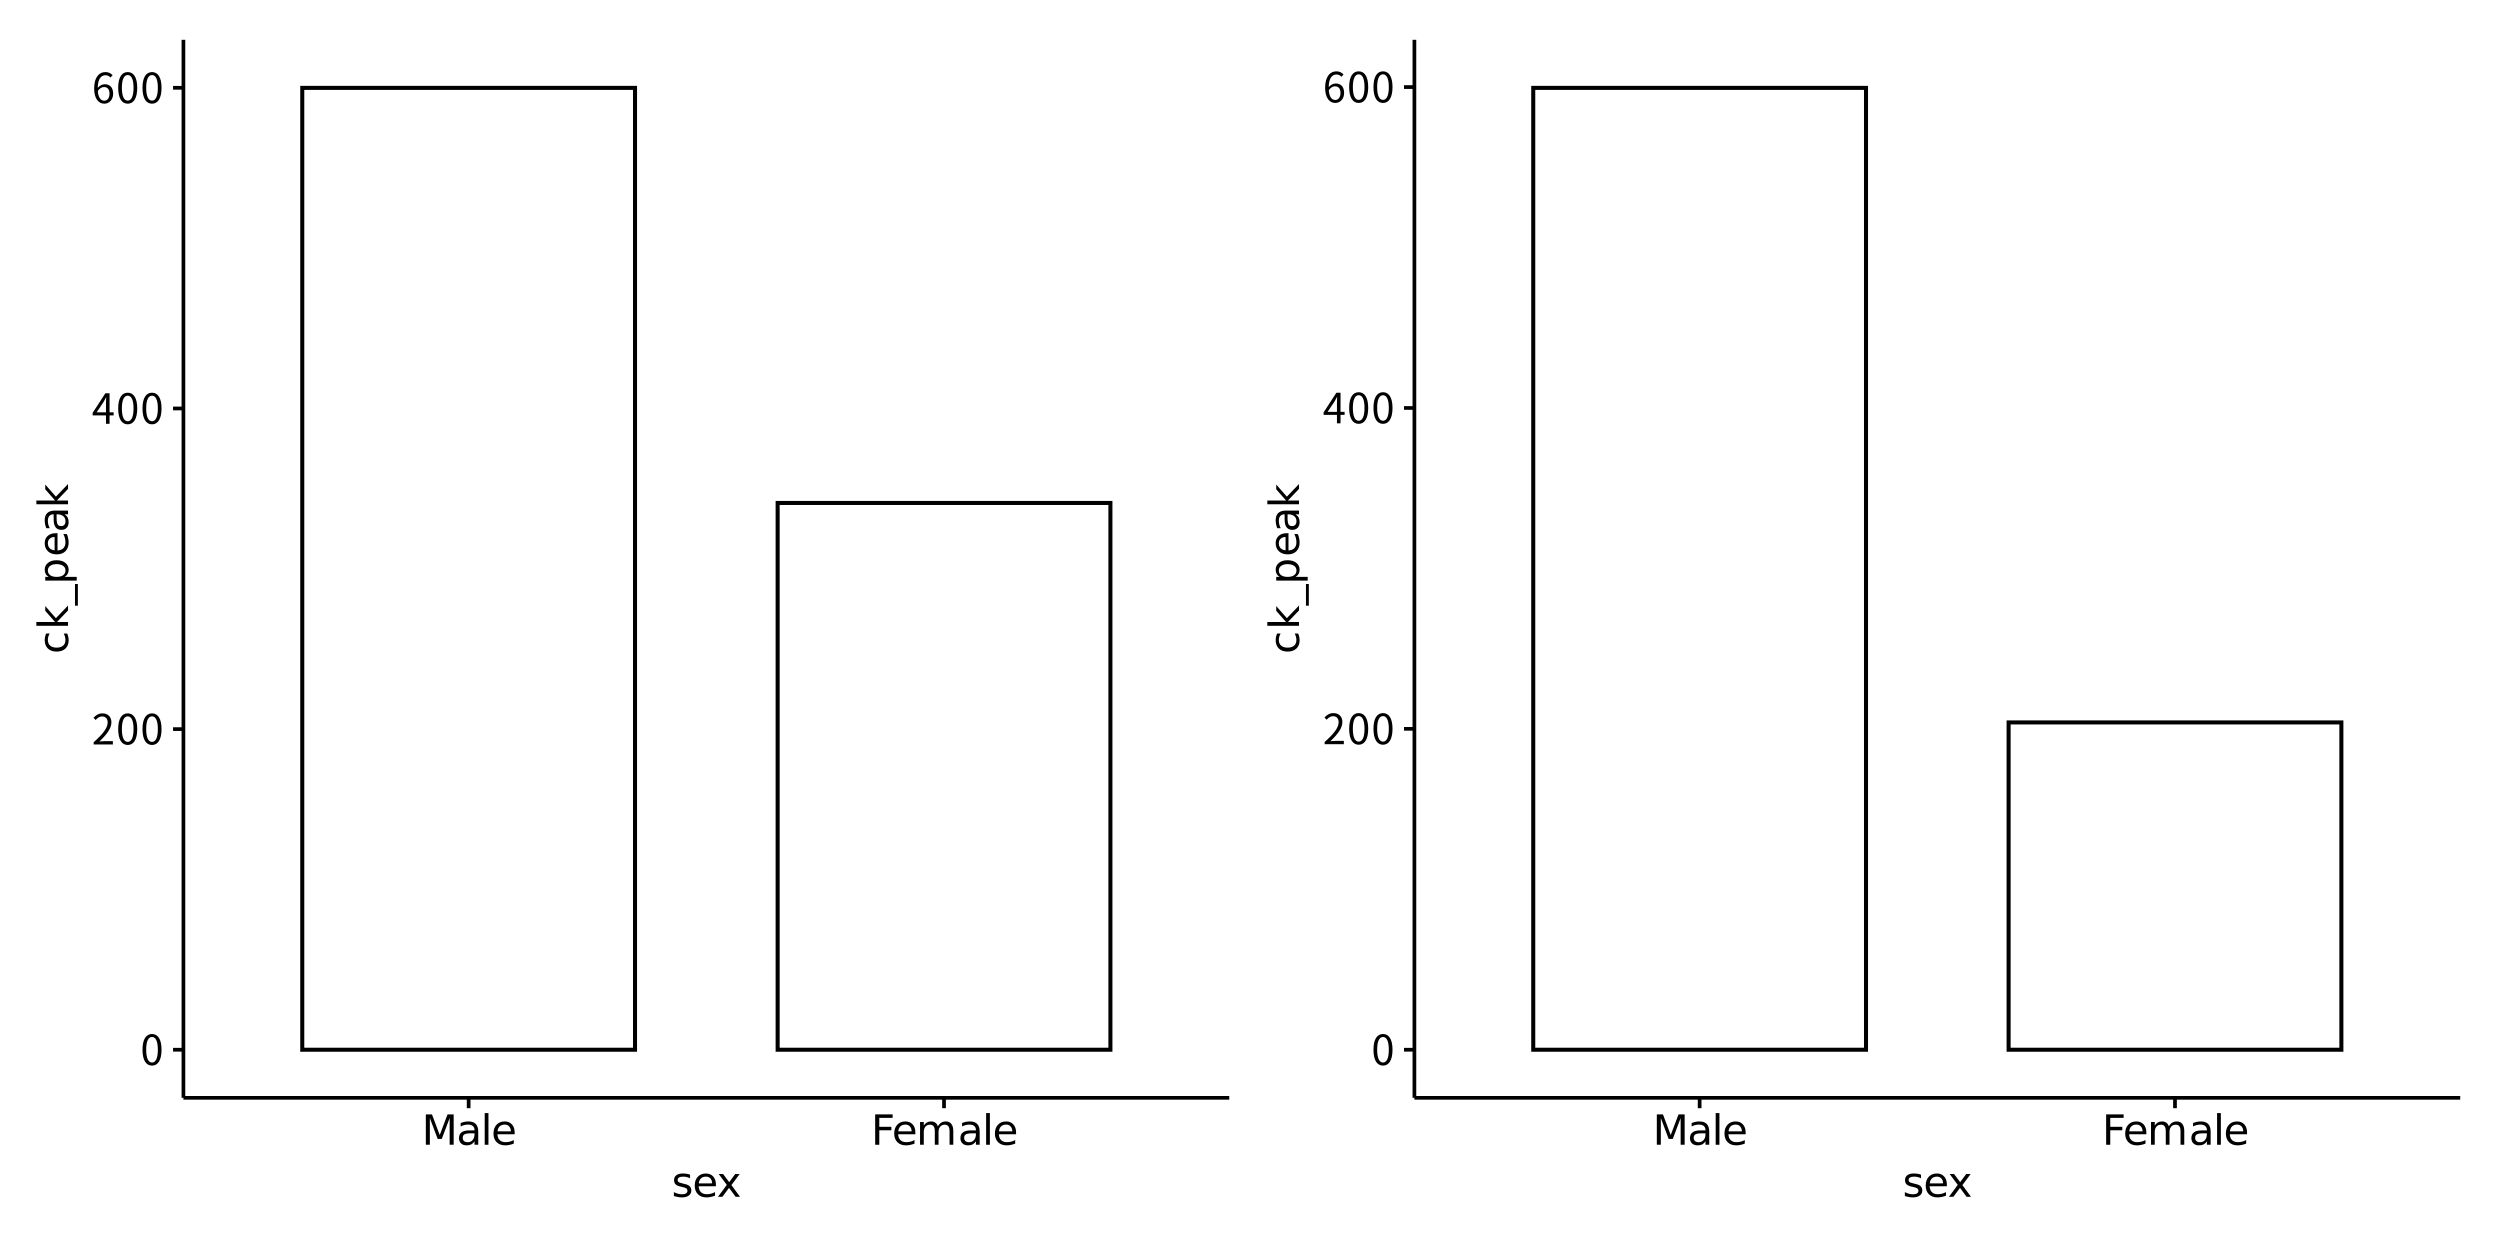
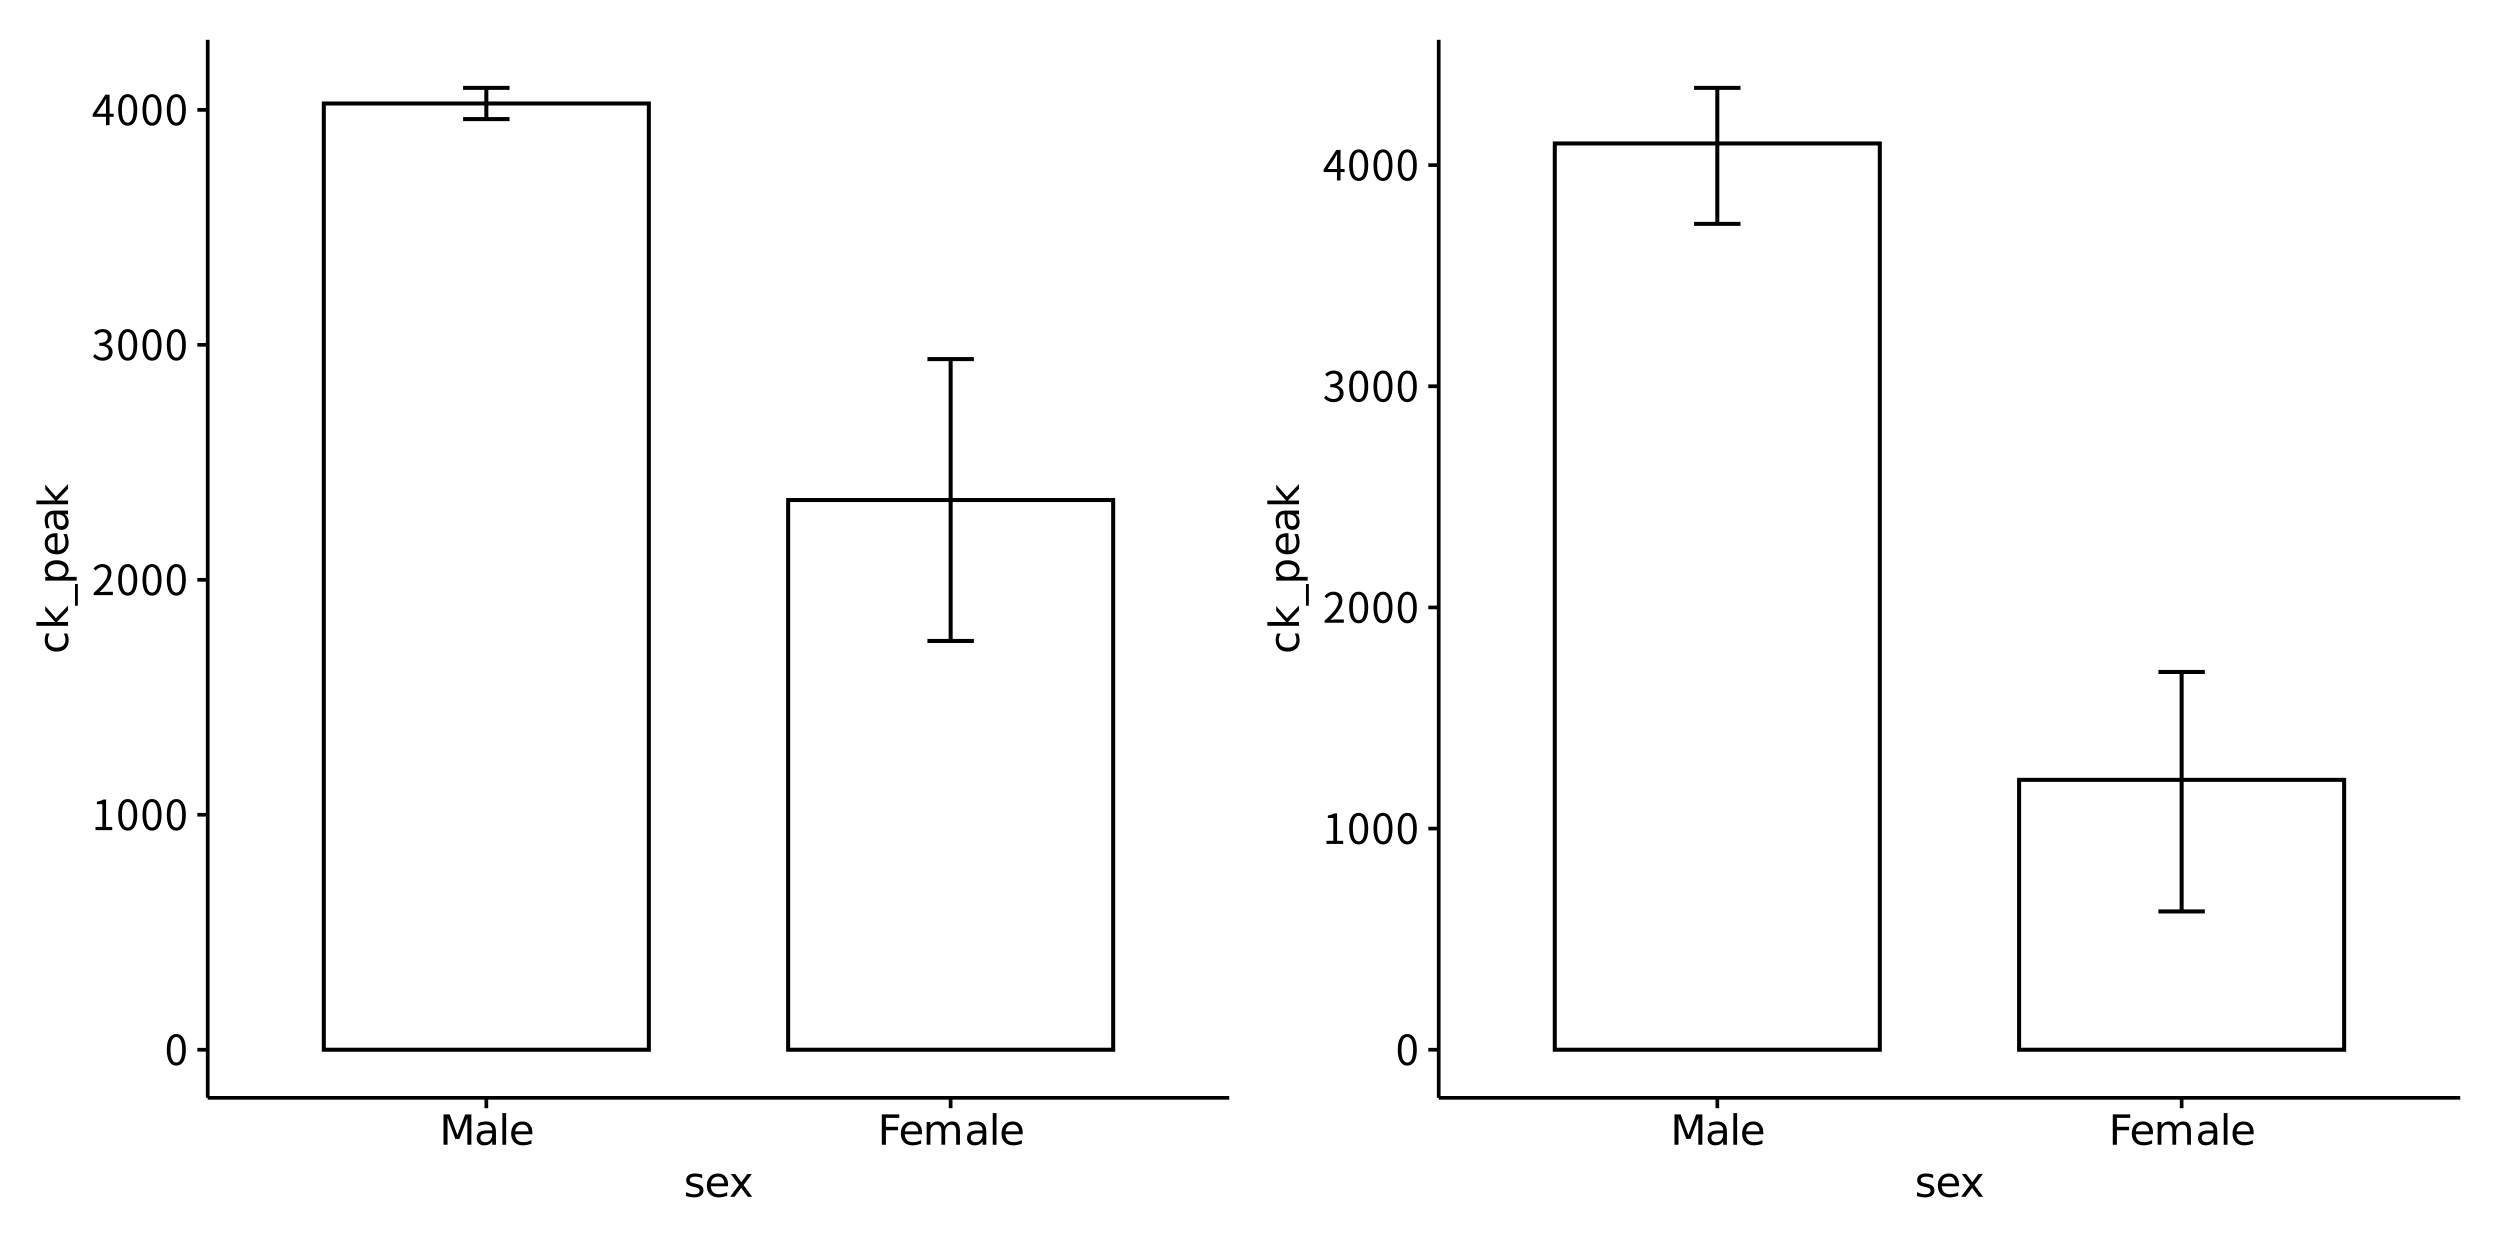
<svg xmlns="http://www.w3.org/2000/svg" xmlns:xlink="http://www.w3.org/1999/xlink" width="720pt" height="360pt" viewBox="0 0 720 360">
  <defs>
    <g>
      <g id="glyph-0-0">
        <path d="M 3.344 0.156 C 5 0.156 6.078 -1.359 6.078 -4.422 C 6.078 -7.469 5 -8.953 3.344 -8.953 C 1.656 -8.953 0.594 -7.469 0.594 -4.422 C 0.594 -1.359 1.656 0.156 3.344 0.156 Z M 3.344 -0.734 C 2.344 -0.734 1.656 -1.844 1.656 -4.422 C 1.656 -7 2.344 -8.094 3.344 -8.094 C 4.328 -8.094 5.016 -7 5.016 -4.422 C 5.016 -1.844 4.328 -0.734 3.344 -0.734 Z M 3.344 -0.734 " />
      </g>
      <g id="glyph-0-1">
+         <path d="M 1.062 0 L 5.875 0 L 5.875 -0.906 L 4.109 -0.906 L 4.109 -8.797 L 3.281 -8.797 C 2.797 -8.516 2.234 -8.312 1.453 -8.172 L 1.453 -7.469 L 3.031 -7.469 L 3.031 -0.906 L 1.062 -0.906 Z M 1.062 0 " />
+       </g>
+       <g id="glyph-0-2">
        <path d="M 0.531 0 L 6.062 0 L 6.062 -0.953 L 3.625 -0.953 C 3.188 -0.953 2.641 -0.906 2.188 -0.859 C 4.25 -2.812 5.641 -4.609 5.641 -6.375 C 5.641 -7.938 4.641 -8.953 3.078 -8.953 C 1.953 -8.953 1.188 -8.453 0.484 -7.672 L 1.109 -7.047 C 1.609 -7.625 2.219 -8.062 2.938 -8.062 C 4.031 -8.062 4.562 -7.328 4.562 -6.328 C 4.562 -4.812 3.281 -3.062 0.531 -0.641 Z M 0.531 0 " />
      </g>
-       <g id="glyph-0-2">
+       <g id="glyph-0-3">
+         <path d="M 3.156 0.156 C 4.734 0.156 5.984 -0.781 5.984 -2.359 C 5.984 -3.562 5.156 -4.328 4.125 -4.578 L 4.125 -4.641 C 5.062 -4.969 5.688 -5.688 5.688 -6.75 C 5.688 -8.141 4.609 -8.953 3.125 -8.953 C 2.109 -8.953 1.328 -8.516 0.672 -7.906 L 1.266 -7.219 C 1.766 -7.719 2.375 -8.062 3.078 -8.062 C 4.016 -8.062 4.578 -7.516 4.578 -6.672 C 4.578 -5.719 3.953 -4.984 2.141 -4.984 L 2.141 -4.156 C 4.172 -4.156 4.875 -3.453 4.875 -2.391 C 4.875 -1.375 4.141 -0.75 3.078 -0.75 C 2.094 -0.75 1.422 -1.234 0.906 -1.766 L 0.344 -1.062 C 0.922 -0.422 1.781 0.156 3.156 0.156 Z M 3.156 0.156 " />
+       </g>
+       <g id="glyph-0-4">
        <path d="M 4.078 0 L 5.109 0 L 5.109 -2.422 L 6.281 -2.422 L 6.281 -3.297 L 5.109 -3.297 L 5.109 -8.797 L 3.906 -8.797 L 0.234 -3.141 L 0.234 -2.422 L 4.078 -2.422 Z M 4.078 -3.297 L 1.375 -3.297 L 3.391 -6.297 C 3.641 -6.734 3.875 -7.172 4.094 -7.594 L 4.141 -7.594 C 4.109 -7.156 4.078 -6.438 4.078 -6 Z M 4.078 -3.297 " />
-       </g>
-       <g id="glyph-0-3">
-         <path d="M 3.609 0.156 C 4.984 0.156 6.141 -1 6.141 -2.703 C 6.141 -4.547 5.188 -5.453 3.703 -5.453 C 3.016 -5.453 2.25 -5.062 1.703 -4.406 C 1.75 -7.125 2.75 -8.047 3.969 -8.047 C 4.5 -8.047 5.031 -7.781 5.359 -7.375 L 5.984 -8.047 C 5.5 -8.578 4.844 -8.953 3.922 -8.953 C 2.219 -8.953 0.672 -7.641 0.672 -4.203 C 0.672 -1.297 1.938 0.156 3.609 0.156 Z M 1.734 -3.531 C 2.297 -4.344 2.969 -4.641 3.516 -4.641 C 4.578 -4.641 5.094 -3.891 5.094 -2.703 C 5.094 -1.5 4.453 -0.703 3.609 -0.703 C 2.516 -0.703 1.844 -1.703 1.734 -3.531 Z M 1.734 -3.531 " />
      </g>
      <g id="glyph-1-0">
        <path d="M 1.172 -8.75 L 2.938 -8.75 L 5.172 -2.797 L 7.422 -8.75 L 9.188 -8.75 L 9.188 0 L 8.031 0 L 8.031 -7.688 L 5.766 -1.688 L 4.578 -1.688 L 2.328 -7.688 L 2.328 0 L 1.172 0 Z M 1.172 -8.75 " />
      </g>
      <g id="glyph-1-1">
        <path d="M 4.109 -3.297 C 3.242 -3.297 2.641 -3.195 2.297 -3 C 1.961 -2.801 1.797 -2.461 1.797 -1.984 C 1.797 -1.598 1.922 -1.289 2.172 -1.062 C 2.43 -0.844 2.773 -0.734 3.203 -0.734 C 3.805 -0.734 4.285 -0.941 4.641 -1.359 C 5.004 -1.785 5.188 -2.352 5.188 -3.062 L 5.188 -3.297 Z M 6.266 -3.75 L 6.266 0 L 5.188 0 L 5.188 -1 C 4.938 -0.602 4.629 -0.305 4.266 -0.109 C 3.898 0.078 3.453 0.172 2.922 0.172 C 2.242 0.172 1.707 -0.016 1.312 -0.391 C 0.914 -0.773 0.719 -1.281 0.719 -1.906 C 0.719 -2.645 0.961 -3.203 1.453 -3.578 C 1.953 -3.953 2.691 -4.141 3.672 -4.141 L 5.188 -4.141 L 5.188 -4.25 C 5.188 -4.75 5.02 -5.133 4.688 -5.406 C 4.363 -5.676 3.91 -5.812 3.328 -5.812 C 2.953 -5.812 2.582 -5.766 2.219 -5.672 C 1.863 -5.578 1.523 -5.441 1.203 -5.266 L 1.203 -6.266 C 1.598 -6.422 1.977 -6.535 2.344 -6.609 C 2.719 -6.68 3.082 -6.719 3.438 -6.719 C 4.383 -6.719 5.094 -6.473 5.562 -5.984 C 6.031 -5.492 6.266 -4.75 6.266 -3.75 Z M 6.266 -3.75 " />
      </g>
      <g id="glyph-1-2">
        <path d="M 1.125 -9.125 L 2.203 -9.125 L 2.203 0 L 1.125 0 Z M 1.125 -9.125 " />
      </g>
      <g id="glyph-1-3">
        <path d="M 6.75 -3.547 L 6.75 -3.031 L 1.781 -3.031 C 1.832 -2.281 2.055 -1.711 2.453 -1.328 C 2.859 -0.941 3.414 -0.75 4.125 -0.75 C 4.539 -0.75 4.941 -0.797 5.328 -0.891 C 5.723 -0.992 6.113 -1.148 6.5 -1.359 L 6.5 -0.328 C 6.102 -0.172 5.703 -0.051 5.297 0.031 C 4.891 0.125 4.477 0.172 4.062 0.172 C 3.02 0.172 2.191 -0.129 1.578 -0.734 C 0.961 -1.348 0.656 -2.176 0.656 -3.219 C 0.656 -4.289 0.945 -5.141 1.531 -5.766 C 2.113 -6.398 2.895 -6.719 3.875 -6.719 C 4.758 -6.719 5.457 -6.43 5.969 -5.859 C 6.488 -5.297 6.75 -4.523 6.75 -3.547 Z M 5.672 -3.875 C 5.66 -4.457 5.492 -4.926 5.172 -5.281 C 4.848 -5.633 4.422 -5.812 3.891 -5.812 C 3.285 -5.812 2.801 -5.641 2.438 -5.297 C 2.082 -4.953 1.879 -4.473 1.828 -3.859 Z M 5.672 -3.875 " />
      </g>
      <g id="glyph-1-4">
        <path d="M 1.172 -8.75 L 6.203 -8.75 L 6.203 -7.75 L 2.359 -7.75 L 2.359 -5.172 L 5.828 -5.172 L 5.828 -4.172 L 2.359 -4.172 L 2.359 0 L 1.172 0 Z M 1.172 -8.75 " />
      </g>
      <g id="glyph-1-5">
        <path d="M 6.234 -5.297 C 6.504 -5.785 6.828 -6.145 7.203 -6.375 C 7.578 -6.602 8.02 -6.719 8.531 -6.719 C 9.219 -6.719 9.742 -6.477 10.109 -6 C 10.484 -5.52 10.672 -4.844 10.672 -3.969 L 10.672 0 L 9.594 0 L 9.594 -3.922 C 9.594 -4.555 9.477 -5.023 9.25 -5.328 C 9.031 -5.629 8.691 -5.781 8.234 -5.781 C 7.672 -5.781 7.227 -5.594 6.906 -5.219 C 6.582 -4.852 6.422 -4.348 6.422 -3.703 L 6.422 0 L 5.344 0 L 5.344 -3.922 C 5.344 -4.555 5.227 -5.023 5 -5.328 C 4.781 -5.629 4.438 -5.781 3.969 -5.781 C 3.414 -5.781 2.977 -5.594 2.656 -5.219 C 2.332 -4.852 2.172 -4.348 2.172 -3.703 L 2.172 0 L 1.094 0 L 1.094 -6.562 L 2.172 -6.562 L 2.172 -5.547 C 2.422 -5.941 2.719 -6.234 3.062 -6.422 C 3.406 -6.617 3.812 -6.719 4.281 -6.719 C 4.758 -6.719 5.164 -6.598 5.5 -6.359 C 5.832 -6.117 6.078 -5.766 6.234 -5.297 Z M 6.234 -5.297 " />
      </g>
      <g id="glyph-1-6">
        <path d="M 5.312 -6.375 L 5.312 -5.344 C 5.008 -5.5 4.691 -5.613 4.359 -5.688 C 4.035 -5.77 3.695 -5.812 3.344 -5.812 C 2.812 -5.812 2.41 -5.727 2.141 -5.562 C 1.867 -5.406 1.734 -5.16 1.734 -4.828 C 1.734 -4.578 1.828 -4.379 2.016 -4.234 C 2.211 -4.098 2.602 -3.969 3.188 -3.844 L 3.547 -3.75 C 4.316 -3.594 4.863 -3.363 5.188 -3.062 C 5.508 -2.758 5.672 -2.344 5.672 -1.812 C 5.672 -1.195 5.426 -0.711 4.938 -0.359 C 4.457 -0.004 3.797 0.172 2.953 0.172 C 2.598 0.172 2.227 0.133 1.844 0.062 C 1.469 0 1.07 -0.098 0.656 -0.234 L 0.656 -1.359 C 1.051 -1.148 1.441 -0.992 1.828 -0.891 C 2.211 -0.785 2.598 -0.734 2.984 -0.734 C 3.484 -0.734 3.867 -0.816 4.141 -0.984 C 4.422 -1.16 4.562 -1.41 4.562 -1.734 C 4.562 -2.023 4.461 -2.25 4.266 -2.406 C 4.066 -2.562 3.633 -2.711 2.969 -2.859 L 2.594 -2.938 C 1.926 -3.082 1.441 -3.301 1.141 -3.594 C 0.848 -3.883 0.703 -4.281 0.703 -4.781 C 0.703 -5.406 0.922 -5.883 1.359 -6.219 C 1.797 -6.551 2.414 -6.719 3.219 -6.719 C 3.613 -6.719 3.988 -6.688 4.344 -6.625 C 4.695 -6.57 5.02 -6.488 5.312 -6.375 Z M 5.312 -6.375 " />
      </g>
      <g id="glyph-1-7">
        <path d="M 6.594 -6.562 L 4.219 -3.375 L 6.703 0 L 5.438 0 L 3.531 -2.578 L 1.625 0 L 0.344 0 L 2.891 -3.438 L 0.562 -6.562 L 1.828 -6.562 L 3.578 -4.219 L 5.312 -6.562 Z M 6.594 -6.562 " />
      </g>
      <g id="glyph-2-0">
        <path d="M -6.312 -5.859 L -5.297 -5.859 C -5.473 -5.547 -5.602 -5.238 -5.688 -4.938 C -5.77 -4.633 -5.812 -4.328 -5.812 -4.016 C -5.812 -3.305 -5.586 -2.758 -5.141 -2.375 C -4.703 -1.988 -4.082 -1.797 -3.281 -1.797 C -2.477 -1.797 -1.852 -1.988 -1.406 -2.375 C -0.969 -2.758 -0.75 -3.305 -0.75 -4.016 C -0.75 -4.328 -0.789 -4.633 -0.875 -4.938 C -0.957 -5.238 -1.082 -5.547 -1.25 -5.859 L -0.25 -5.859 C -0.113 -5.555 -0.008 -5.242 0.062 -4.922 C 0.133 -4.598 0.172 -4.254 0.172 -3.891 C 0.172 -2.898 -0.133 -2.113 -0.75 -1.531 C -1.375 -0.945 -2.219 -0.656 -3.281 -0.656 C -4.344 -0.656 -5.18 -0.945 -5.797 -1.531 C -6.41 -2.125 -6.719 -2.938 -6.719 -3.969 C -6.719 -4.289 -6.68 -4.609 -6.609 -4.922 C -6.547 -5.242 -6.445 -5.555 -6.312 -5.859 Z M -6.312 -5.859 " />
      </g>
      <g id="glyph-2-1">
        <path d="M -9.125 -1.094 L -9.125 -2.172 L -3.734 -2.172 L -6.562 -5.391 L -6.562 -6.766 L -3.5 -3.281 L 0 -6.922 L 0 -5.516 L -3.203 -2.172 L 0 -2.172 L 0 -1.094 Z M -9.125 -1.094 " />
      </g>
      <g id="glyph-2-2">
        <path d="M 2 -6.125 L 2.828 -6.125 L 2.828 0.125 L 2 0.125 Z M 2 -6.125 " />
      </g>
      <g id="glyph-2-3">
        <path d="M -0.984 -2.172 L 2.5 -2.172 L 2.5 -1.094 L -6.562 -1.094 L -6.562 -2.172 L -5.562 -2.172 C -5.957 -2.398 -6.25 -2.688 -6.438 -3.031 C -6.625 -3.375 -6.719 -3.785 -6.719 -4.266 C -6.719 -5.066 -6.398 -5.719 -5.766 -6.219 C -5.141 -6.719 -4.312 -6.969 -3.281 -6.969 C -2.25 -6.969 -1.414 -6.719 -0.781 -6.219 C -0.145 -5.719 0.172 -5.066 0.172 -4.266 C 0.172 -3.785 0.078 -3.375 -0.109 -3.031 C -0.305 -2.688 -0.598 -2.398 -0.984 -2.172 Z M -3.281 -5.844 C -4.07 -5.844 -4.691 -5.676 -5.141 -5.344 C -5.586 -5.02 -5.812 -4.578 -5.812 -4.016 C -5.812 -3.441 -5.586 -2.988 -5.141 -2.656 C -4.691 -2.332 -4.07 -2.172 -3.281 -2.172 C -2.488 -2.172 -1.863 -2.332 -1.406 -2.656 C -0.957 -2.988 -0.734 -3.441 -0.734 -4.016 C -0.734 -4.578 -0.957 -5.02 -1.406 -5.344 C -1.863 -5.676 -2.488 -5.844 -3.281 -5.844 Z M -3.281 -5.844 " />
      </g>
      <g id="glyph-2-4">
        <path d="M -3.547 -6.75 L -3.031 -6.75 L -3.031 -1.781 C -2.281 -1.832 -1.711 -2.055 -1.328 -2.453 C -0.941 -2.859 -0.75 -3.414 -0.75 -4.125 C -0.75 -4.539 -0.797 -4.941 -0.891 -5.328 C -0.992 -5.723 -1.148 -6.113 -1.359 -6.5 L -0.328 -6.5 C -0.172 -6.102 -0.051 -5.703 0.031 -5.297 C 0.125 -4.891 0.172 -4.477 0.172 -4.062 C 0.172 -3.02 -0.129 -2.191 -0.734 -1.578 C -1.348 -0.961 -2.176 -0.656 -3.219 -0.656 C -4.289 -0.656 -5.141 -0.945 -5.766 -1.531 C -6.398 -2.113 -6.719 -2.895 -6.719 -3.875 C -6.719 -4.758 -6.43 -5.457 -5.859 -5.969 C -5.297 -6.488 -4.523 -6.75 -3.547 -6.75 Z M -3.875 -5.672 C -4.457 -5.66 -4.926 -5.492 -5.281 -5.172 C -5.633 -4.848 -5.812 -4.422 -5.812 -3.891 C -5.812 -3.285 -5.641 -2.801 -5.297 -2.438 C -4.953 -2.082 -4.473 -1.879 -3.859 -1.828 Z M -3.875 -5.672 " />
      </g>
      <g id="glyph-2-5">
        <path d="M -3.297 -4.109 C -3.297 -3.242 -3.195 -2.641 -3 -2.297 C -2.801 -1.961 -2.461 -1.797 -1.984 -1.797 C -1.598 -1.797 -1.289 -1.922 -1.062 -2.172 C -0.844 -2.43 -0.734 -2.773 -0.734 -3.203 C -0.734 -3.805 -0.941 -4.285 -1.359 -4.641 C -1.785 -5.004 -2.352 -5.188 -3.062 -5.188 L -3.297 -5.188 Z M -3.75 -6.266 L 0 -6.266 L 0 -5.188 L -1 -5.188 C -0.602 -4.938 -0.305 -4.629 -0.109 -4.266 C 0.078 -3.898 0.172 -3.453 0.172 -2.922 C 0.172 -2.242 -0.016 -1.707 -0.391 -1.312 C -0.773 -0.914 -1.281 -0.719 -1.906 -0.719 C -2.645 -0.719 -3.203 -0.961 -3.578 -1.453 C -3.953 -1.953 -4.141 -2.691 -4.141 -3.672 L -4.141 -5.188 L -4.25 -5.188 C -4.75 -5.188 -5.133 -5.02 -5.406 -4.688 C -5.676 -4.363 -5.812 -3.91 -5.812 -3.328 C -5.812 -2.953 -5.766 -2.582 -5.672 -2.219 C -5.578 -1.863 -5.441 -1.523 -5.266 -1.203 L -6.266 -1.203 C -6.422 -1.598 -6.535 -1.977 -6.609 -2.344 C -6.68 -2.719 -6.719 -3.082 -6.719 -3.438 C -6.719 -4.383 -6.473 -5.094 -5.984 -5.562 C -5.492 -6.031 -4.75 -6.266 -3.75 -6.266 Z M -3.75 -6.266 " />
      </g>
    </g>
    <clipPath id="clip-0">
      <path clip-rule="nonzero" d="M 5.48 5.48 L 360 5.48 L 360 354.523 L 5.48 354.523 Z M 5.48 5.48 " />
    </clipPath>
    <clipPath id="clip-1">
      <path clip-rule="nonzero" d="M 360 5.48 L 714.52 5.48 L 714.52 354.523 L 360 354.523 Z M 360 5.48 " />
    </clipPath>
    <clipPath id="clip-2">
-       <path clip-rule="nonzero" d="M 52.824 11.457 L 354.02 11.457 L 354.02 316.176 L 52.824 316.176 Z M 52.824 11.457 " />
+       <path clip-rule="nonzero" d="M 59.824 11.457 L 354.02 11.457 L 354.02 316.176 L 59.824 316.176 Z M 59.824 11.457 " />
    </clipPath>
    <clipPath id="clip-3">
-       <path clip-rule="nonzero" d="M 407.348 11.457 L 708.543 11.457 L 708.543 316.176 L 407.348 316.176 Z M 407.348 11.457 " />
+       <path clip-rule="nonzero" d="M 414.348 11.457 L 708.543 11.457 L 708.543 316.176 L 414.348 316.176 Z M 414.348 11.457 " />
    </clipPath>
  </defs>
  <rect x="-72" y="-36" width="864" height="432" fill="rgb(100%, 100%, 100%)" fill-opacity="1" />
  <rect x="-72" y="-36" width="864" height="432" fill="rgb(100%, 100%, 100%)" fill-opacity="1" />
  <path fill="none" stroke-width="1.067" stroke-linecap="round" stroke-linejoin="round" stroke="rgb(100%, 100%, 100%)" stroke-opacity="1" stroke-miterlimit="10" d="M 0 360 L 720 360 L 720 0 L 0 0 Z M 0 360 " />
  <g clip-path="url(#clip-0)">
    <path fill-rule="nonzero" fill="rgb(100%, 100%, 100%)" fill-opacity="1" stroke-width="1.164" stroke-linecap="round" stroke-linejoin="round" stroke="rgb(100%, 100%, 100%)" stroke-opacity="1" stroke-miterlimit="10" d="M 5.48 354.52 L 360 354.52 L 360 5.477 L 5.48 5.477 Z M 5.48 354.52 " />
  </g>
  <g clip-path="url(#clip-1)">
    <path fill-rule="nonzero" fill="rgb(100%, 100%, 100%)" fill-opacity="1" stroke-width="1.164" stroke-linecap="round" stroke-linejoin="round" stroke="rgb(100%, 100%, 100%)" stroke-opacity="1" stroke-miterlimit="10" d="M 360 354.52 L 714.52 354.52 L 714.52 5.477 L 360 5.477 Z M 360 354.52 " />
  </g>
  <g clip-path="url(#clip-2)">
-     <path fill-rule="nonzero" fill="rgb(100%, 100%, 100%)" fill-opacity="1" d="M 52.824 316.176 L 354.02 316.176 L 354.02 11.457 L 52.824 11.457 Z M 52.824 316.176 " />
-   </g>
-   <path fill-rule="nonzero" fill="rgb(100%, 100%, 100%)" fill-opacity="1" stroke-width="1.164" stroke-linecap="butt" stroke-linejoin="miter" stroke="rgb(0%, 0%, 0%)" stroke-opacity="1" stroke-miterlimit="10" d="M 87.051 302.324 L 182.887 302.324 L 182.887 25.309 L 87.051 25.309 Z M 87.051 302.324 " />
-   <path fill-rule="nonzero" fill="rgb(100%, 100%, 100%)" fill-opacity="1" stroke-width="1.164" stroke-linecap="butt" stroke-linejoin="miter" stroke="rgb(0%, 0%, 0%)" stroke-opacity="1" stroke-miterlimit="10" d="M 223.961 302.324 L 319.797 302.324 L 319.797 144.852 L 223.961 144.852 Z M 223.961 302.324 " />
-   <path fill="none" stroke-width="1.067" stroke-linecap="butt" stroke-linejoin="round" stroke="rgb(0%, 0%, 0%)" stroke-opacity="1" stroke-miterlimit="10" d="M 52.824 316.176 L 52.824 11.457 " />
-   <g fill="rgb(0%, 0%, 0%)" fill-opacity="1">
-     <use xlink:href="#glyph-0-0" x="40.445" y="306.744" />
-   </g>
-   <g fill="rgb(0%, 0%, 0%)" fill-opacity="1">
-     <use xlink:href="#glyph-0-1" x="26.445" y="214.4" />
-     <use xlink:href="#glyph-0-0" x="33.445" y="214.4" />
-     <use xlink:href="#glyph-0-0" x="40.445" y="214.4" />
-   </g>
-   <g fill="rgb(0%, 0%, 0%)" fill-opacity="1">
-     <use xlink:href="#glyph-0-2" x="26.445" y="122.053" />
-     <use xlink:href="#glyph-0-0" x="33.445" y="122.053" />
-     <use xlink:href="#glyph-0-0" x="40.445" y="122.053" />
-   </g>
-   <g fill="rgb(0%, 0%, 0%)" fill-opacity="1">
-     <use xlink:href="#glyph-0-3" x="26.445" y="29.709" />
-     <use xlink:href="#glyph-0-0" x="33.445" y="29.709" />
-     <use xlink:href="#glyph-0-0" x="40.445" y="29.709" />
-   </g>
-   <path fill="none" stroke-width="1.067" stroke-linecap="butt" stroke-linejoin="round" stroke="rgb(0%, 0%, 0%)" stroke-opacity="1" stroke-miterlimit="10" d="M 49.836 302.324 L 52.824 302.324 " />
-   <path fill="none" stroke-width="1.067" stroke-linecap="butt" stroke-linejoin="round" stroke="rgb(0%, 0%, 0%)" stroke-opacity="1" stroke-miterlimit="10" d="M 49.836 209.98 L 52.824 209.98 " />
-   <path fill="none" stroke-width="1.067" stroke-linecap="butt" stroke-linejoin="round" stroke="rgb(0%, 0%, 0%)" stroke-opacity="1" stroke-miterlimit="10" d="M 49.836 117.633 L 52.824 117.633 " />
-   <path fill="none" stroke-width="1.067" stroke-linecap="butt" stroke-linejoin="round" stroke="rgb(0%, 0%, 0%)" stroke-opacity="1" stroke-miterlimit="10" d="M 49.836 25.289 L 52.824 25.289 " />
-   <path fill="none" stroke-width="1.067" stroke-linecap="butt" stroke-linejoin="round" stroke="rgb(0%, 0%, 0%)" stroke-opacity="1" stroke-miterlimit="10" d="M 52.824 316.176 L 354.023 316.176 " />
-   <path fill="none" stroke-width="1.067" stroke-linecap="butt" stroke-linejoin="round" stroke="rgb(0%, 0%, 0%)" stroke-opacity="1" stroke-miterlimit="10" d="M 134.969 319.164 L 134.969 316.176 " />
-   <path fill="none" stroke-width="1.067" stroke-linecap="butt" stroke-linejoin="round" stroke="rgb(0%, 0%, 0%)" stroke-opacity="1" stroke-miterlimit="10" d="M 271.879 319.164 L 271.879 316.176 " />
-   <g fill="rgb(0%, 0%, 0%)" fill-opacity="1">
-     <use xlink:href="#glyph-1-0" x="121.469" y="329.693" />
-     <use xlink:href="#glyph-1-1" x="131.469" y="329.693" />
-     <use xlink:href="#glyph-1-2" x="138.469" y="329.693" />
-     <use xlink:href="#glyph-1-3" x="141.469" y="329.693" />
-   </g>
-   <g fill="rgb(0%, 0%, 0%)" fill-opacity="1">
-     <use xlink:href="#glyph-1-4" x="250.879" y="329.693" />
-     <use xlink:href="#glyph-1-3" x="256.879" y="329.693" />
-     <use xlink:href="#glyph-1-5" x="263.879" y="329.693" />
-     <use xlink:href="#glyph-1-1" x="275.879" y="329.693" />
-     <use xlink:href="#glyph-1-2" x="282.879" y="329.693" />
-     <use xlink:href="#glyph-1-3" x="285.879" y="329.693" />
-   </g>
-   <g fill="rgb(0%, 0%, 0%)" fill-opacity="1">
-     <use xlink:href="#glyph-1-6" x="193.426" y="344.682" />
-     <use xlink:href="#glyph-1-3" x="199.426" y="344.682" />
-     <use xlink:href="#glyph-1-7" x="206.426" y="344.682" />
+     <path fill-rule="nonzero" fill="rgb(100%, 100%, 100%)" fill-opacity="1" d="M 59.824 316.176 L 354.02 316.176 L 354.02 11.457 L 59.824 11.457 Z M 59.824 316.176 " />
+   </g>
+   <path fill-rule="nonzero" fill="rgb(100%, 100%, 100%)" fill-opacity="1" stroke-width="1.164" stroke-linecap="butt" stroke-linejoin="miter" stroke="rgb(0%, 0%, 0%)" stroke-opacity="1" stroke-miterlimit="10" d="M 93.258 302.324 L 186.867 302.324 L 186.867 29.805 L 93.258 29.805 Z M 93.258 302.324 " />
+   <path fill-rule="nonzero" fill="rgb(100%, 100%, 100%)" fill-opacity="1" stroke-width="1.164" stroke-linecap="butt" stroke-linejoin="miter" stroke="rgb(0%, 0%, 0%)" stroke-opacity="1" stroke-miterlimit="10" d="M 226.984 302.324 L 320.594 302.324 L 320.594 144.008 L 226.984 144.008 Z M 226.984 302.324 " />
+   <path fill="none" stroke-width="1.164" stroke-linecap="butt" stroke-linejoin="round" stroke="rgb(0%, 0%, 0%)" stroke-opacity="1" stroke-miterlimit="10" d="M 133.375 25.309 L 146.746 25.309 " />
+   <path fill="none" stroke-width="1.164" stroke-linecap="butt" stroke-linejoin="round" stroke="rgb(0%, 0%, 0%)" stroke-opacity="1" stroke-miterlimit="10" d="M 140.062 25.309 L 140.062 34.301 " />
+   <path fill="none" stroke-width="1.164" stroke-linecap="butt" stroke-linejoin="round" stroke="rgb(0%, 0%, 0%)" stroke-opacity="1" stroke-miterlimit="10" d="M 133.375 34.301 L 146.746 34.301 " />
+   <path fill="none" stroke-width="1.164" stroke-linecap="butt" stroke-linejoin="round" stroke="rgb(0%, 0%, 0%)" stroke-opacity="1" stroke-miterlimit="10" d="M 267.102 103.418 L 280.473 103.418 " />
+   <path fill="none" stroke-width="1.164" stroke-linecap="butt" stroke-linejoin="round" stroke="rgb(0%, 0%, 0%)" stroke-opacity="1" stroke-miterlimit="10" d="M 273.785 103.418 L 273.785 184.598 " />
+   <path fill="none" stroke-width="1.164" stroke-linecap="butt" stroke-linejoin="round" stroke="rgb(0%, 0%, 0%)" stroke-opacity="1" stroke-miterlimit="10" d="M 267.102 184.598 L 280.473 184.598 " />
+   <path fill="none" stroke-width="1.067" stroke-linecap="butt" stroke-linejoin="round" stroke="rgb(0%, 0%, 0%)" stroke-opacity="1" stroke-miterlimit="10" d="M 59.824 316.176 L 59.824 11.457 " />
+   <g fill="rgb(0%, 0%, 0%)" fill-opacity="1">
+     <use xlink:href="#glyph-0-0" x="47.445" y="306.744" />
+   </g>
+   <g fill="rgb(0%, 0%, 0%)" fill-opacity="1">
+     <use xlink:href="#glyph-0-1" x="26.445" y="239.072" />
+     <use xlink:href="#glyph-0-0" x="33.445" y="239.072" />
+     <use xlink:href="#glyph-0-0" x="40.445" y="239.072" />
+     <use xlink:href="#glyph-0-0" x="47.445" y="239.072" />
+   </g>
+   <g fill="rgb(0%, 0%, 0%)" fill-opacity="1">
+     <use xlink:href="#glyph-0-2" x="26.445" y="171.4" />
+     <use xlink:href="#glyph-0-0" x="33.445" y="171.4" />
+     <use xlink:href="#glyph-0-0" x="40.445" y="171.4" />
+     <use xlink:href="#glyph-0-0" x="47.445" y="171.4" />
+   </g>
+   <g fill="rgb(0%, 0%, 0%)" fill-opacity="1">
+     <use xlink:href="#glyph-0-3" x="26.445" y="103.729" />
+     <use xlink:href="#glyph-0-0" x="33.445" y="103.729" />
+     <use xlink:href="#glyph-0-0" x="40.445" y="103.729" />
+     <use xlink:href="#glyph-0-0" x="47.445" y="103.729" />
+   </g>
+   <g fill="rgb(0%, 0%, 0%)" fill-opacity="1">
+     <use xlink:href="#glyph-0-4" x="26.445" y="36.057" />
+     <use xlink:href="#glyph-0-0" x="33.445" y="36.057" />
+     <use xlink:href="#glyph-0-0" x="40.445" y="36.057" />
+     <use xlink:href="#glyph-0-0" x="47.445" y="36.057" />
+   </g>
+   <path fill="none" stroke-width="1.067" stroke-linecap="butt" stroke-linejoin="round" stroke="rgb(0%, 0%, 0%)" stroke-opacity="1" stroke-miterlimit="10" d="M 56.836 302.324 L 59.824 302.324 " />
+   <path fill="none" stroke-width="1.067" stroke-linecap="butt" stroke-linejoin="round" stroke="rgb(0%, 0%, 0%)" stroke-opacity="1" stroke-miterlimit="10" d="M 56.836 234.652 L 59.824 234.652 " />
+   <path fill="none" stroke-width="1.067" stroke-linecap="butt" stroke-linejoin="round" stroke="rgb(0%, 0%, 0%)" stroke-opacity="1" stroke-miterlimit="10" d="M 56.836 166.98 L 59.824 166.98 " />
+   <path fill="none" stroke-width="1.067" stroke-linecap="butt" stroke-linejoin="round" stroke="rgb(0%, 0%, 0%)" stroke-opacity="1" stroke-miterlimit="10" d="M 56.836 99.309 L 59.824 99.309 " />
+   <path fill="none" stroke-width="1.067" stroke-linecap="butt" stroke-linejoin="round" stroke="rgb(0%, 0%, 0%)" stroke-opacity="1" stroke-miterlimit="10" d="M 56.836 31.637 L 59.824 31.637 " />
+   <path fill="none" stroke-width="1.067" stroke-linecap="butt" stroke-linejoin="round" stroke="rgb(0%, 0%, 0%)" stroke-opacity="1" stroke-miterlimit="10" d="M 59.824 316.176 L 354.023 316.176 " />
+   <path fill="none" stroke-width="1.067" stroke-linecap="butt" stroke-linejoin="round" stroke="rgb(0%, 0%, 0%)" stroke-opacity="1" stroke-miterlimit="10" d="M 140.062 319.164 L 140.062 316.176 " />
+   <path fill="none" stroke-width="1.067" stroke-linecap="butt" stroke-linejoin="round" stroke="rgb(0%, 0%, 0%)" stroke-opacity="1" stroke-miterlimit="10" d="M 273.785 319.164 L 273.785 316.176 " />
+   <g fill="rgb(0%, 0%, 0%)" fill-opacity="1">
+     <use xlink:href="#glyph-1-0" x="126.562" y="329.693" />
+     <use xlink:href="#glyph-1-1" x="136.562" y="329.693" />
+     <use xlink:href="#glyph-1-2" x="143.562" y="329.693" />
+     <use xlink:href="#glyph-1-3" x="146.562" y="329.693" />
+   </g>
+   <g fill="rgb(0%, 0%, 0%)" fill-opacity="1">
+     <use xlink:href="#glyph-1-4" x="252.785" y="329.693" />
+     <use xlink:href="#glyph-1-3" x="258.785" y="329.693" />
+     <use xlink:href="#glyph-1-5" x="265.785" y="329.693" />
+     <use xlink:href="#glyph-1-1" x="277.785" y="329.693" />
+     <use xlink:href="#glyph-1-2" x="284.785" y="329.693" />
+     <use xlink:href="#glyph-1-3" x="287.785" y="329.693" />
+   </g>
+   <g fill="rgb(0%, 0%, 0%)" fill-opacity="1">
+     <use xlink:href="#glyph-1-6" x="196.926" y="344.682" />
+     <use xlink:href="#glyph-1-3" x="202.926" y="344.682" />
+     <use xlink:href="#glyph-1-7" x="209.926" y="344.682" />
  </g>
  <g fill="rgb(0%, 0%, 0%)" fill-opacity="1">
    <use xlink:href="#glyph-2-0" x="19.596" y="188.316" />
    <use xlink:href="#glyph-2-1" x="19.596" y="181.316" />
    <use xlink:href="#glyph-2-2" x="19.596" y="174.316" />
    <use xlink:href="#glyph-2-3" x="19.596" y="168.316" />
    <use xlink:href="#glyph-2-4" x="19.596" y="160.316" />
    <use xlink:href="#glyph-2-5" x="19.596" y="153.316" />
    <use xlink:href="#glyph-2-1" x="19.596" y="146.316" />
  </g>
  <g clip-path="url(#clip-3)">
-     <path fill-rule="nonzero" fill="rgb(100%, 100%, 100%)" fill-opacity="1" d="M 407.348 316.176 L 708.543 316.176 L 708.543 11.457 L 407.348 11.457 Z M 407.348 316.176 " />
-   </g>
-   <path fill-rule="nonzero" fill="rgb(100%, 100%, 100%)" fill-opacity="1" stroke-width="1.164" stroke-linecap="butt" stroke-linejoin="miter" stroke="rgb(0%, 0%, 0%)" stroke-opacity="1" stroke-miterlimit="10" d="M 441.574 302.324 L 537.41 302.324 L 537.41 25.309 L 441.574 25.309 Z M 441.574 302.324 " />
-   <path fill-rule="nonzero" fill="rgb(100%, 100%, 100%)" fill-opacity="1" stroke-width="1.164" stroke-linecap="butt" stroke-linejoin="miter" stroke="rgb(0%, 0%, 0%)" stroke-opacity="1" stroke-miterlimit="10" d="M 578.48 302.324 L 674.316 302.324 L 674.316 208.059 L 578.48 208.059 Z M 578.48 302.324 " />
-   <path fill="none" stroke-width="1.067" stroke-linecap="butt" stroke-linejoin="round" stroke="rgb(0%, 0%, 0%)" stroke-opacity="1" stroke-miterlimit="10" d="M 407.348 316.176 L 407.348 11.457 " />
-   <g fill="rgb(0%, 0%, 0%)" fill-opacity="1">
-     <use xlink:href="#glyph-0-0" x="394.965" y="306.744" />
-   </g>
-   <g fill="rgb(0%, 0%, 0%)" fill-opacity="1">
-     <use xlink:href="#glyph-0-1" x="380.965" y="214.326" />
-     <use xlink:href="#glyph-0-0" x="387.965" y="214.326" />
-     <use xlink:href="#glyph-0-0" x="394.965" y="214.326" />
-   </g>
-   <g fill="rgb(0%, 0%, 0%)" fill-opacity="1">
-     <use xlink:href="#glyph-0-2" x="380.965" y="121.912" />
-     <use xlink:href="#glyph-0-0" x="387.965" y="121.912" />
-     <use xlink:href="#glyph-0-0" x="394.965" y="121.912" />
-   </g>
-   <g fill="rgb(0%, 0%, 0%)" fill-opacity="1">
-     <use xlink:href="#glyph-0-3" x="380.965" y="29.498" />
-     <use xlink:href="#glyph-0-0" x="387.965" y="29.498" />
-     <use xlink:href="#glyph-0-0" x="394.965" y="29.498" />
-   </g>
-   <path fill="none" stroke-width="1.067" stroke-linecap="butt" stroke-linejoin="round" stroke="rgb(0%, 0%, 0%)" stroke-opacity="1" stroke-miterlimit="10" d="M 404.355 302.324 L 407.348 302.324 " />
-   <path fill="none" stroke-width="1.067" stroke-linecap="butt" stroke-linejoin="round" stroke="rgb(0%, 0%, 0%)" stroke-opacity="1" stroke-miterlimit="10" d="M 404.355 209.906 L 407.348 209.906 " />
-   <path fill="none" stroke-width="1.067" stroke-linecap="butt" stroke-linejoin="round" stroke="rgb(0%, 0%, 0%)" stroke-opacity="1" stroke-miterlimit="10" d="M 404.355 117.492 L 407.348 117.492 " />
-   <path fill="none" stroke-width="1.067" stroke-linecap="butt" stroke-linejoin="round" stroke="rgb(0%, 0%, 0%)" stroke-opacity="1" stroke-miterlimit="10" d="M 404.355 25.078 L 407.348 25.078 " />
-   <path fill="none" stroke-width="1.067" stroke-linecap="butt" stroke-linejoin="round" stroke="rgb(0%, 0%, 0%)" stroke-opacity="1" stroke-miterlimit="10" d="M 407.348 316.176 L 708.543 316.176 " />
-   <path fill="none" stroke-width="1.067" stroke-linecap="butt" stroke-linejoin="round" stroke="rgb(0%, 0%, 0%)" stroke-opacity="1" stroke-miterlimit="10" d="M 489.492 319.164 L 489.492 316.176 " />
-   <path fill="none" stroke-width="1.067" stroke-linecap="butt" stroke-linejoin="round" stroke="rgb(0%, 0%, 0%)" stroke-opacity="1" stroke-miterlimit="10" d="M 626.398 319.164 L 626.398 316.176 " />
-   <g fill="rgb(0%, 0%, 0%)" fill-opacity="1">
-     <use xlink:href="#glyph-1-0" x="475.992" y="329.693" />
-     <use xlink:href="#glyph-1-1" x="485.992" y="329.693" />
-     <use xlink:href="#glyph-1-2" x="492.992" y="329.693" />
-     <use xlink:href="#glyph-1-3" x="495.992" y="329.693" />
-   </g>
-   <g fill="rgb(0%, 0%, 0%)" fill-opacity="1">
-     <use xlink:href="#glyph-1-4" x="605.398" y="329.693" />
-     <use xlink:href="#glyph-1-3" x="611.398" y="329.693" />
-     <use xlink:href="#glyph-1-5" x="618.398" y="329.693" />
-     <use xlink:href="#glyph-1-1" x="630.398" y="329.693" />
-     <use xlink:href="#glyph-1-2" x="637.398" y="329.693" />
-     <use xlink:href="#glyph-1-3" x="640.398" y="329.693" />
-   </g>
-   <g fill="rgb(0%, 0%, 0%)" fill-opacity="1">
-     <use xlink:href="#glyph-1-6" x="547.945" y="344.682" />
-     <use xlink:href="#glyph-1-3" x="553.945" y="344.682" />
-     <use xlink:href="#glyph-1-7" x="560.945" y="344.682" />
+     <path fill-rule="nonzero" fill="rgb(100%, 100%, 100%)" fill-opacity="1" d="M 414.348 316.176 L 708.543 316.176 L 708.543 11.457 L 414.348 11.457 Z M 414.348 316.176 " />
+   </g>
+   <path fill-rule="nonzero" fill="rgb(100%, 100%, 100%)" fill-opacity="1" stroke-width="1.164" stroke-linecap="butt" stroke-linejoin="miter" stroke="rgb(0%, 0%, 0%)" stroke-opacity="1" stroke-miterlimit="10" d="M 447.777 302.324 L 541.387 302.324 L 541.387 41.32 L 447.777 41.32 Z M 447.777 302.324 " />
+   <path fill-rule="nonzero" fill="rgb(100%, 100%, 100%)" fill-opacity="1" stroke-width="1.164" stroke-linecap="butt" stroke-linejoin="miter" stroke="rgb(0%, 0%, 0%)" stroke-opacity="1" stroke-miterlimit="10" d="M 581.504 302.324 L 675.113 302.324 L 675.113 224.594 L 581.504 224.594 Z M 581.504 302.324 " />
+   <path fill="none" stroke-width="1.164" stroke-linecap="butt" stroke-linejoin="round" stroke="rgb(0%, 0%, 0%)" stroke-opacity="1" stroke-miterlimit="10" d="M 487.895 25.309 L 501.27 25.309 " />
+   <path fill="none" stroke-width="1.164" stroke-linecap="butt" stroke-linejoin="round" stroke="rgb(0%, 0%, 0%)" stroke-opacity="1" stroke-miterlimit="10" d="M 494.582 25.309 L 494.582 64.473 " />
+   <path fill="none" stroke-width="1.164" stroke-linecap="butt" stroke-linejoin="round" stroke="rgb(0%, 0%, 0%)" stroke-opacity="1" stroke-miterlimit="10" d="M 487.895 64.473 L 501.27 64.473 " />
+   <path fill="none" stroke-width="1.164" stroke-linecap="butt" stroke-linejoin="round" stroke="rgb(0%, 0%, 0%)" stroke-opacity="1" stroke-miterlimit="10" d="M 621.621 193.523 L 634.992 193.523 " />
+   <path fill="none" stroke-width="1.164" stroke-linecap="butt" stroke-linejoin="round" stroke="rgb(0%, 0%, 0%)" stroke-opacity="1" stroke-miterlimit="10" d="M 628.309 193.523 L 628.309 262.496 " />
+   <path fill="none" stroke-width="1.164" stroke-linecap="butt" stroke-linejoin="round" stroke="rgb(0%, 0%, 0%)" stroke-opacity="1" stroke-miterlimit="10" d="M 621.621 262.496 L 634.992 262.496 " />
+   <path fill="none" stroke-width="1.067" stroke-linecap="butt" stroke-linejoin="round" stroke="rgb(0%, 0%, 0%)" stroke-opacity="1" stroke-miterlimit="10" d="M 414.348 316.176 L 414.348 11.457 " />
+   <g fill="rgb(0%, 0%, 0%)" fill-opacity="1">
+     <use xlink:href="#glyph-0-0" x="401.965" y="306.744" />
+   </g>
+   <g fill="rgb(0%, 0%, 0%)" fill-opacity="1">
+     <use xlink:href="#glyph-0-1" x="380.965" y="243.049" />
+     <use xlink:href="#glyph-0-0" x="387.965" y="243.049" />
+     <use xlink:href="#glyph-0-0" x="394.965" y="243.049" />
+     <use xlink:href="#glyph-0-0" x="401.965" y="243.049" />
+   </g>
+   <g fill="rgb(0%, 0%, 0%)" fill-opacity="1">
+     <use xlink:href="#glyph-0-2" x="380.965" y="179.357" />
+     <use xlink:href="#glyph-0-0" x="387.965" y="179.357" />
+     <use xlink:href="#glyph-0-0" x="394.965" y="179.357" />
+     <use xlink:href="#glyph-0-0" x="401.965" y="179.357" />
+   </g>
+   <g fill="rgb(0%, 0%, 0%)" fill-opacity="1">
+     <use xlink:href="#glyph-0-3" x="380.965" y="115.666" />
+     <use xlink:href="#glyph-0-0" x="387.965" y="115.666" />
+     <use xlink:href="#glyph-0-0" x="394.965" y="115.666" />
+     <use xlink:href="#glyph-0-0" x="401.965" y="115.666" />
+   </g>
+   <g fill="rgb(0%, 0%, 0%)" fill-opacity="1">
+     <use xlink:href="#glyph-0-4" x="380.965" y="51.971" />
+     <use xlink:href="#glyph-0-0" x="387.965" y="51.971" />
+     <use xlink:href="#glyph-0-0" x="394.965" y="51.971" />
+     <use xlink:href="#glyph-0-0" x="401.965" y="51.971" />
+   </g>
+   <path fill="none" stroke-width="1.067" stroke-linecap="butt" stroke-linejoin="round" stroke="rgb(0%, 0%, 0%)" stroke-opacity="1" stroke-miterlimit="10" d="M 411.355 302.324 L 414.348 302.324 " />
+   <path fill="none" stroke-width="1.067" stroke-linecap="butt" stroke-linejoin="round" stroke="rgb(0%, 0%, 0%)" stroke-opacity="1" stroke-miterlimit="10" d="M 411.355 238.629 L 414.348 238.629 " />
+   <path fill="none" stroke-width="1.067" stroke-linecap="butt" stroke-linejoin="round" stroke="rgb(0%, 0%, 0%)" stroke-opacity="1" stroke-miterlimit="10" d="M 411.355 174.938 L 414.348 174.938 " />
+   <path fill="none" stroke-width="1.067" stroke-linecap="butt" stroke-linejoin="round" stroke="rgb(0%, 0%, 0%)" stroke-opacity="1" stroke-miterlimit="10" d="M 411.355 111.246 L 414.348 111.246 " />
+   <path fill="none" stroke-width="1.067" stroke-linecap="butt" stroke-linejoin="round" stroke="rgb(0%, 0%, 0%)" stroke-opacity="1" stroke-miterlimit="10" d="M 411.355 47.551 L 414.348 47.551 " />
+   <path fill="none" stroke-width="1.067" stroke-linecap="butt" stroke-linejoin="round" stroke="rgb(0%, 0%, 0%)" stroke-opacity="1" stroke-miterlimit="10" d="M 414.348 316.176 L 708.543 316.176 " />
+   <path fill="none" stroke-width="1.067" stroke-linecap="butt" stroke-linejoin="round" stroke="rgb(0%, 0%, 0%)" stroke-opacity="1" stroke-miterlimit="10" d="M 494.582 319.164 L 494.582 316.176 " />
+   <path fill="none" stroke-width="1.067" stroke-linecap="butt" stroke-linejoin="round" stroke="rgb(0%, 0%, 0%)" stroke-opacity="1" stroke-miterlimit="10" d="M 628.309 319.164 L 628.309 316.176 " />
+   <g fill="rgb(0%, 0%, 0%)" fill-opacity="1">
+     <use xlink:href="#glyph-1-0" x="481.082" y="329.693" />
+     <use xlink:href="#glyph-1-1" x="491.082" y="329.693" />
+     <use xlink:href="#glyph-1-2" x="498.082" y="329.693" />
+     <use xlink:href="#glyph-1-3" x="501.082" y="329.693" />
+   </g>
+   <g fill="rgb(0%, 0%, 0%)" fill-opacity="1">
+     <use xlink:href="#glyph-1-4" x="607.309" y="329.693" />
+     <use xlink:href="#glyph-1-3" x="613.309" y="329.693" />
+     <use xlink:href="#glyph-1-5" x="620.309" y="329.693" />
+     <use xlink:href="#glyph-1-1" x="632.309" y="329.693" />
+     <use xlink:href="#glyph-1-2" x="639.309" y="329.693" />
+     <use xlink:href="#glyph-1-3" x="642.309" y="329.693" />
+   </g>
+   <g fill="rgb(0%, 0%, 0%)" fill-opacity="1">
+     <use xlink:href="#glyph-1-6" x="551.445" y="344.682" />
+     <use xlink:href="#glyph-1-3" x="557.445" y="344.682" />
+     <use xlink:href="#glyph-1-7" x="564.445" y="344.682" />
  </g>
  <g fill="rgb(0%, 0%, 0%)" fill-opacity="1">
    <use xlink:href="#glyph-2-0" x="374.115" y="188.316" />
    <use xlink:href="#glyph-2-1" x="374.115" y="181.316" />
    <use xlink:href="#glyph-2-2" x="374.115" y="174.316" />
    <use xlink:href="#glyph-2-3" x="374.115" y="168.316" />
    <use xlink:href="#glyph-2-4" x="374.115" y="160.316" />
    <use xlink:href="#glyph-2-5" x="374.115" y="153.316" />
    <use xlink:href="#glyph-2-1" x="374.115" y="146.316" />
  </g>
</svg>
